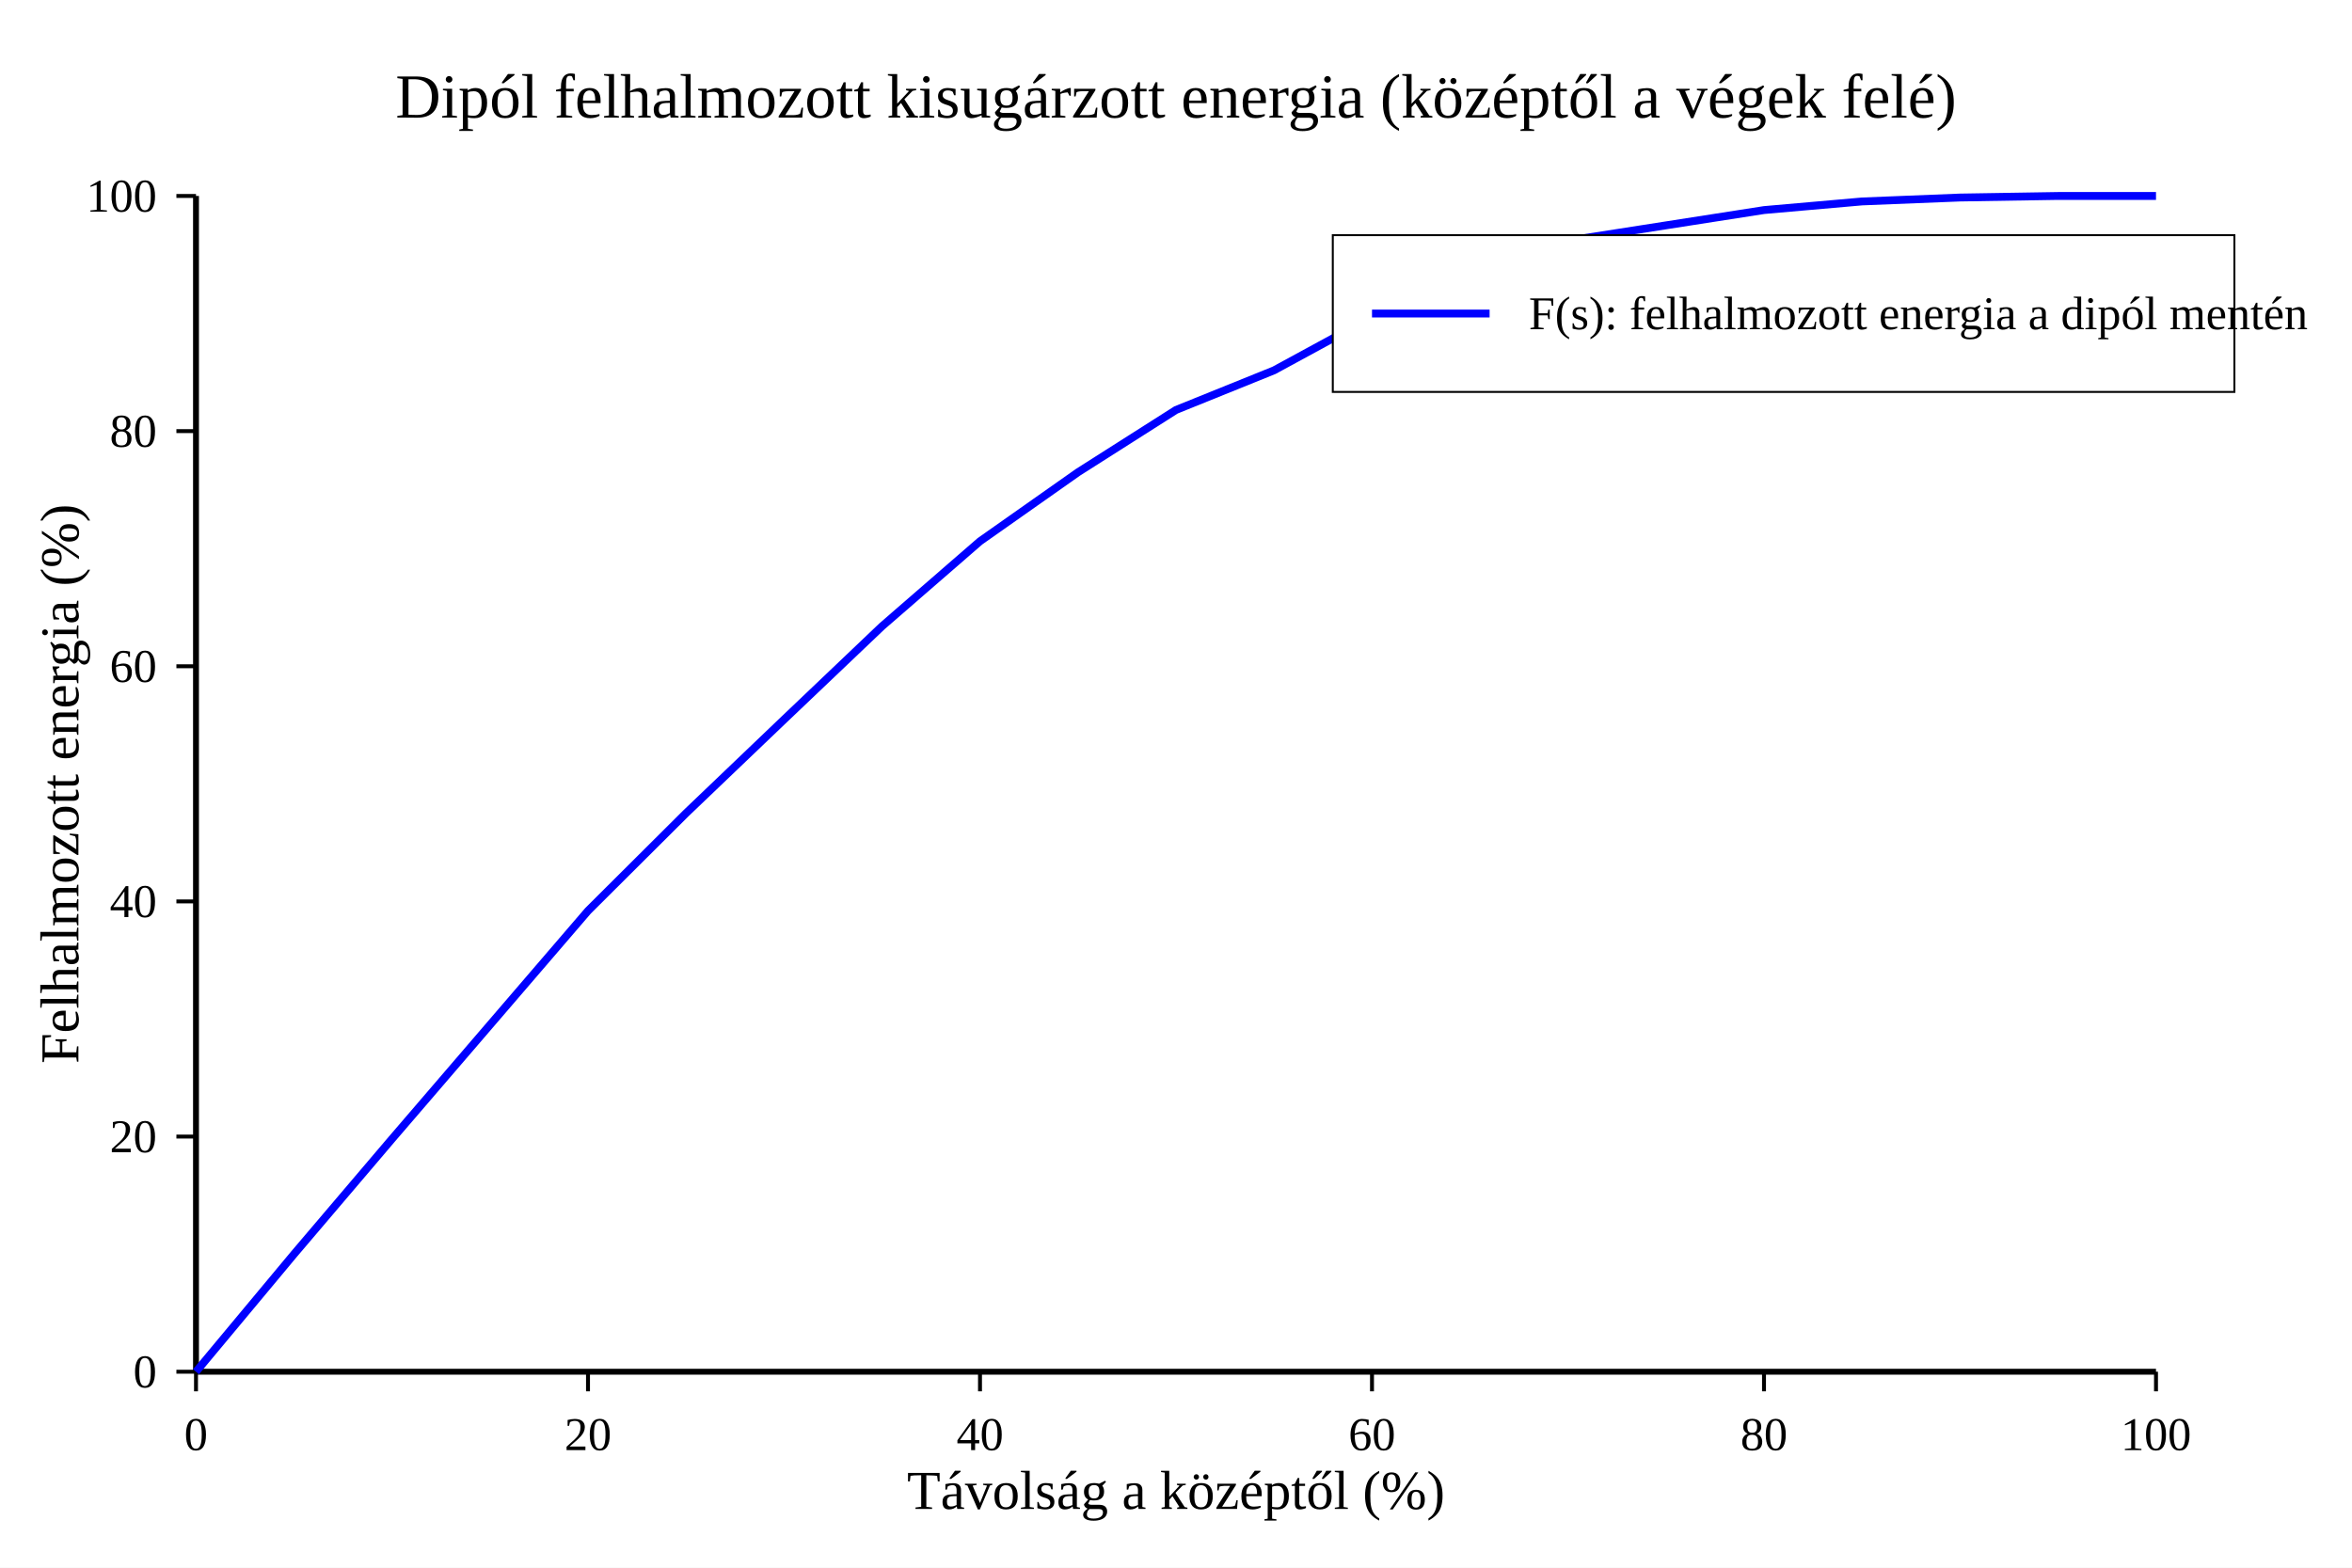
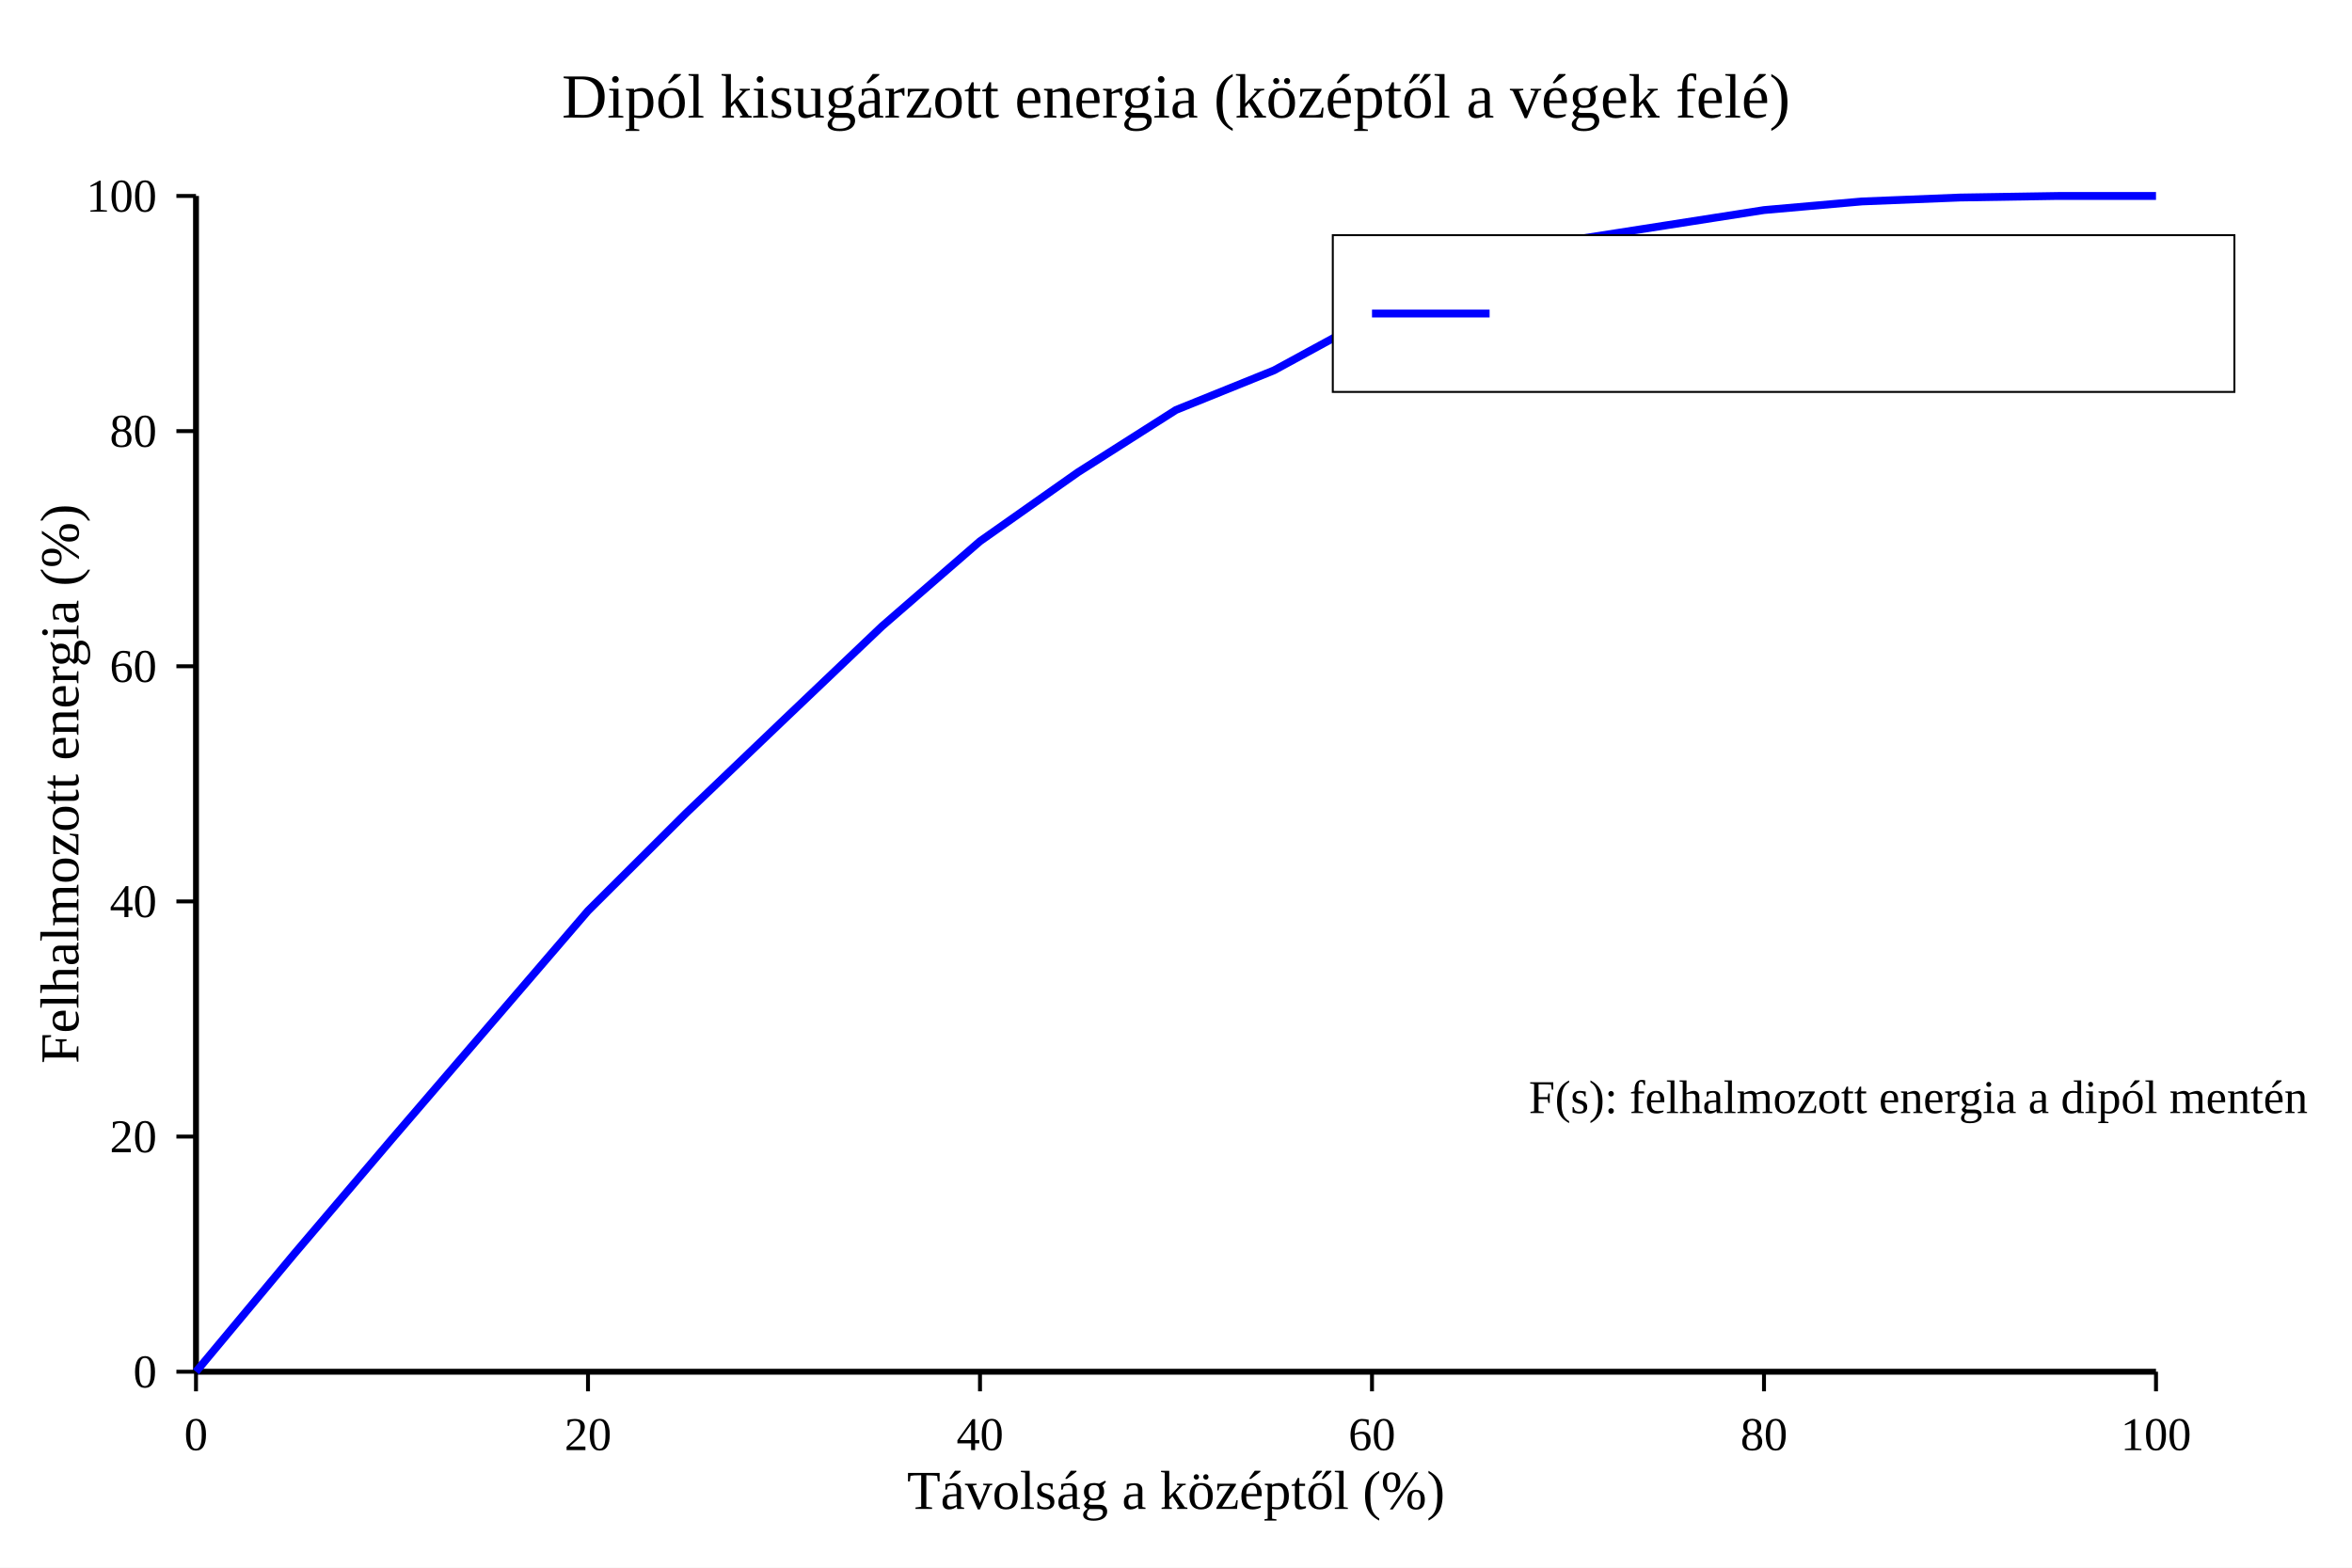
<svg xmlns="http://www.w3.org/2000/svg" width="600" height="400">
  <rect x="0" y="0" width="600" height="400" fill="white" />
  <line x1="50" y1="350" x2="550" y2="350" stroke="black" stroke-width="1.5" />
  <line x1="50" y1="350" x2="50" y2="50" stroke="black" stroke-width="1.5" />
  <text x="300" y="385" text-anchor="middle" font-size="14">Távolság a középtől (%)</text>
  <text x="20" y="200" text-anchor="middle" font-size="14" transform="rotate(-90 20 200)">Felhalmozott energia (%)</text>
  <g font-size="12" text-anchor="middle">
    <line x1="50" y1="350" x2="50" y2="355" stroke="black" />
    <text x="50" y="370">0</text>
    <line x1="150" y1="350" x2="150" y2="355" stroke="black" />
    <text x="150" y="370">20</text>
    <line x1="250" y1="350" x2="250" y2="355" stroke="black" />
    <text x="250" y="370">40</text>
    <line x1="350" y1="350" x2="350" y2="355" stroke="black" />
    <text x="350" y="370">60</text>
    <line x1="450" y1="350" x2="450" y2="355" stroke="black" />
    <text x="450" y="370">80</text>
    <line x1="550" y1="350" x2="550" y2="355" stroke="black" />
    <text x="550" y="370">100</text>
  </g>
  <g font-size="12" text-anchor="end">
    <line x1="45" y1="350" x2="50" y2="350" stroke="black" />
    <text x="40" y="354">0</text>
    <line x1="45" y1="290" x2="50" y2="290" stroke="black" />
    <text x="40" y="294">20</text>
    <line x1="45" y1="230" x2="50" y2="230" stroke="black" />
    <text x="40" y="234">40</text>
    <line x1="45" y1="170" x2="50" y2="170" stroke="black" />
    <text x="40" y="174">60</text>
    <line x1="45" y1="110" x2="50" y2="110" stroke="black" />
    <text x="40" y="114">80</text>
    <line x1="45" y1="50" x2="50" y2="50" stroke="black" />
    <text x="40" y="54">100</text>
  </g>
  <text x="300" y="30" text-anchor="middle" font-size="16">
-     Dipól felhalmozott kisugárzott energia (középtől a végek felé)
+     Dipól kisugárzott energia (középtől a végek felé)
  </text>
  <polyline fill="none" stroke="blue" stroke-width="2" points="       50,350       75,320       100,290.6       125,261.5       150,232.4       175,207.5       200,183.6       225,159.8       250,138.1       275,120.5       300,104.6       325,94.5       350,80.9       375,69.8       400,61.4       425,57.5       450,53.6       475,51.4       500,50.4       525,50.0       550,50.0     " />
  <rect x="340" y="60" width="230" height="40" fill="white" stroke="black" stroke-width="0.5" />
  <line x1="350" y1="80" x2="380" y2="80" stroke="blue" stroke-width="2" />
-   <text x="390" y="84" font-size="12">F(s): felhalmozott energia a dipól mentén</text>
+   <text x="390" y="284" font-size="12">F(s): felhalmozott energia a dipól mentén</text>
</svg>
